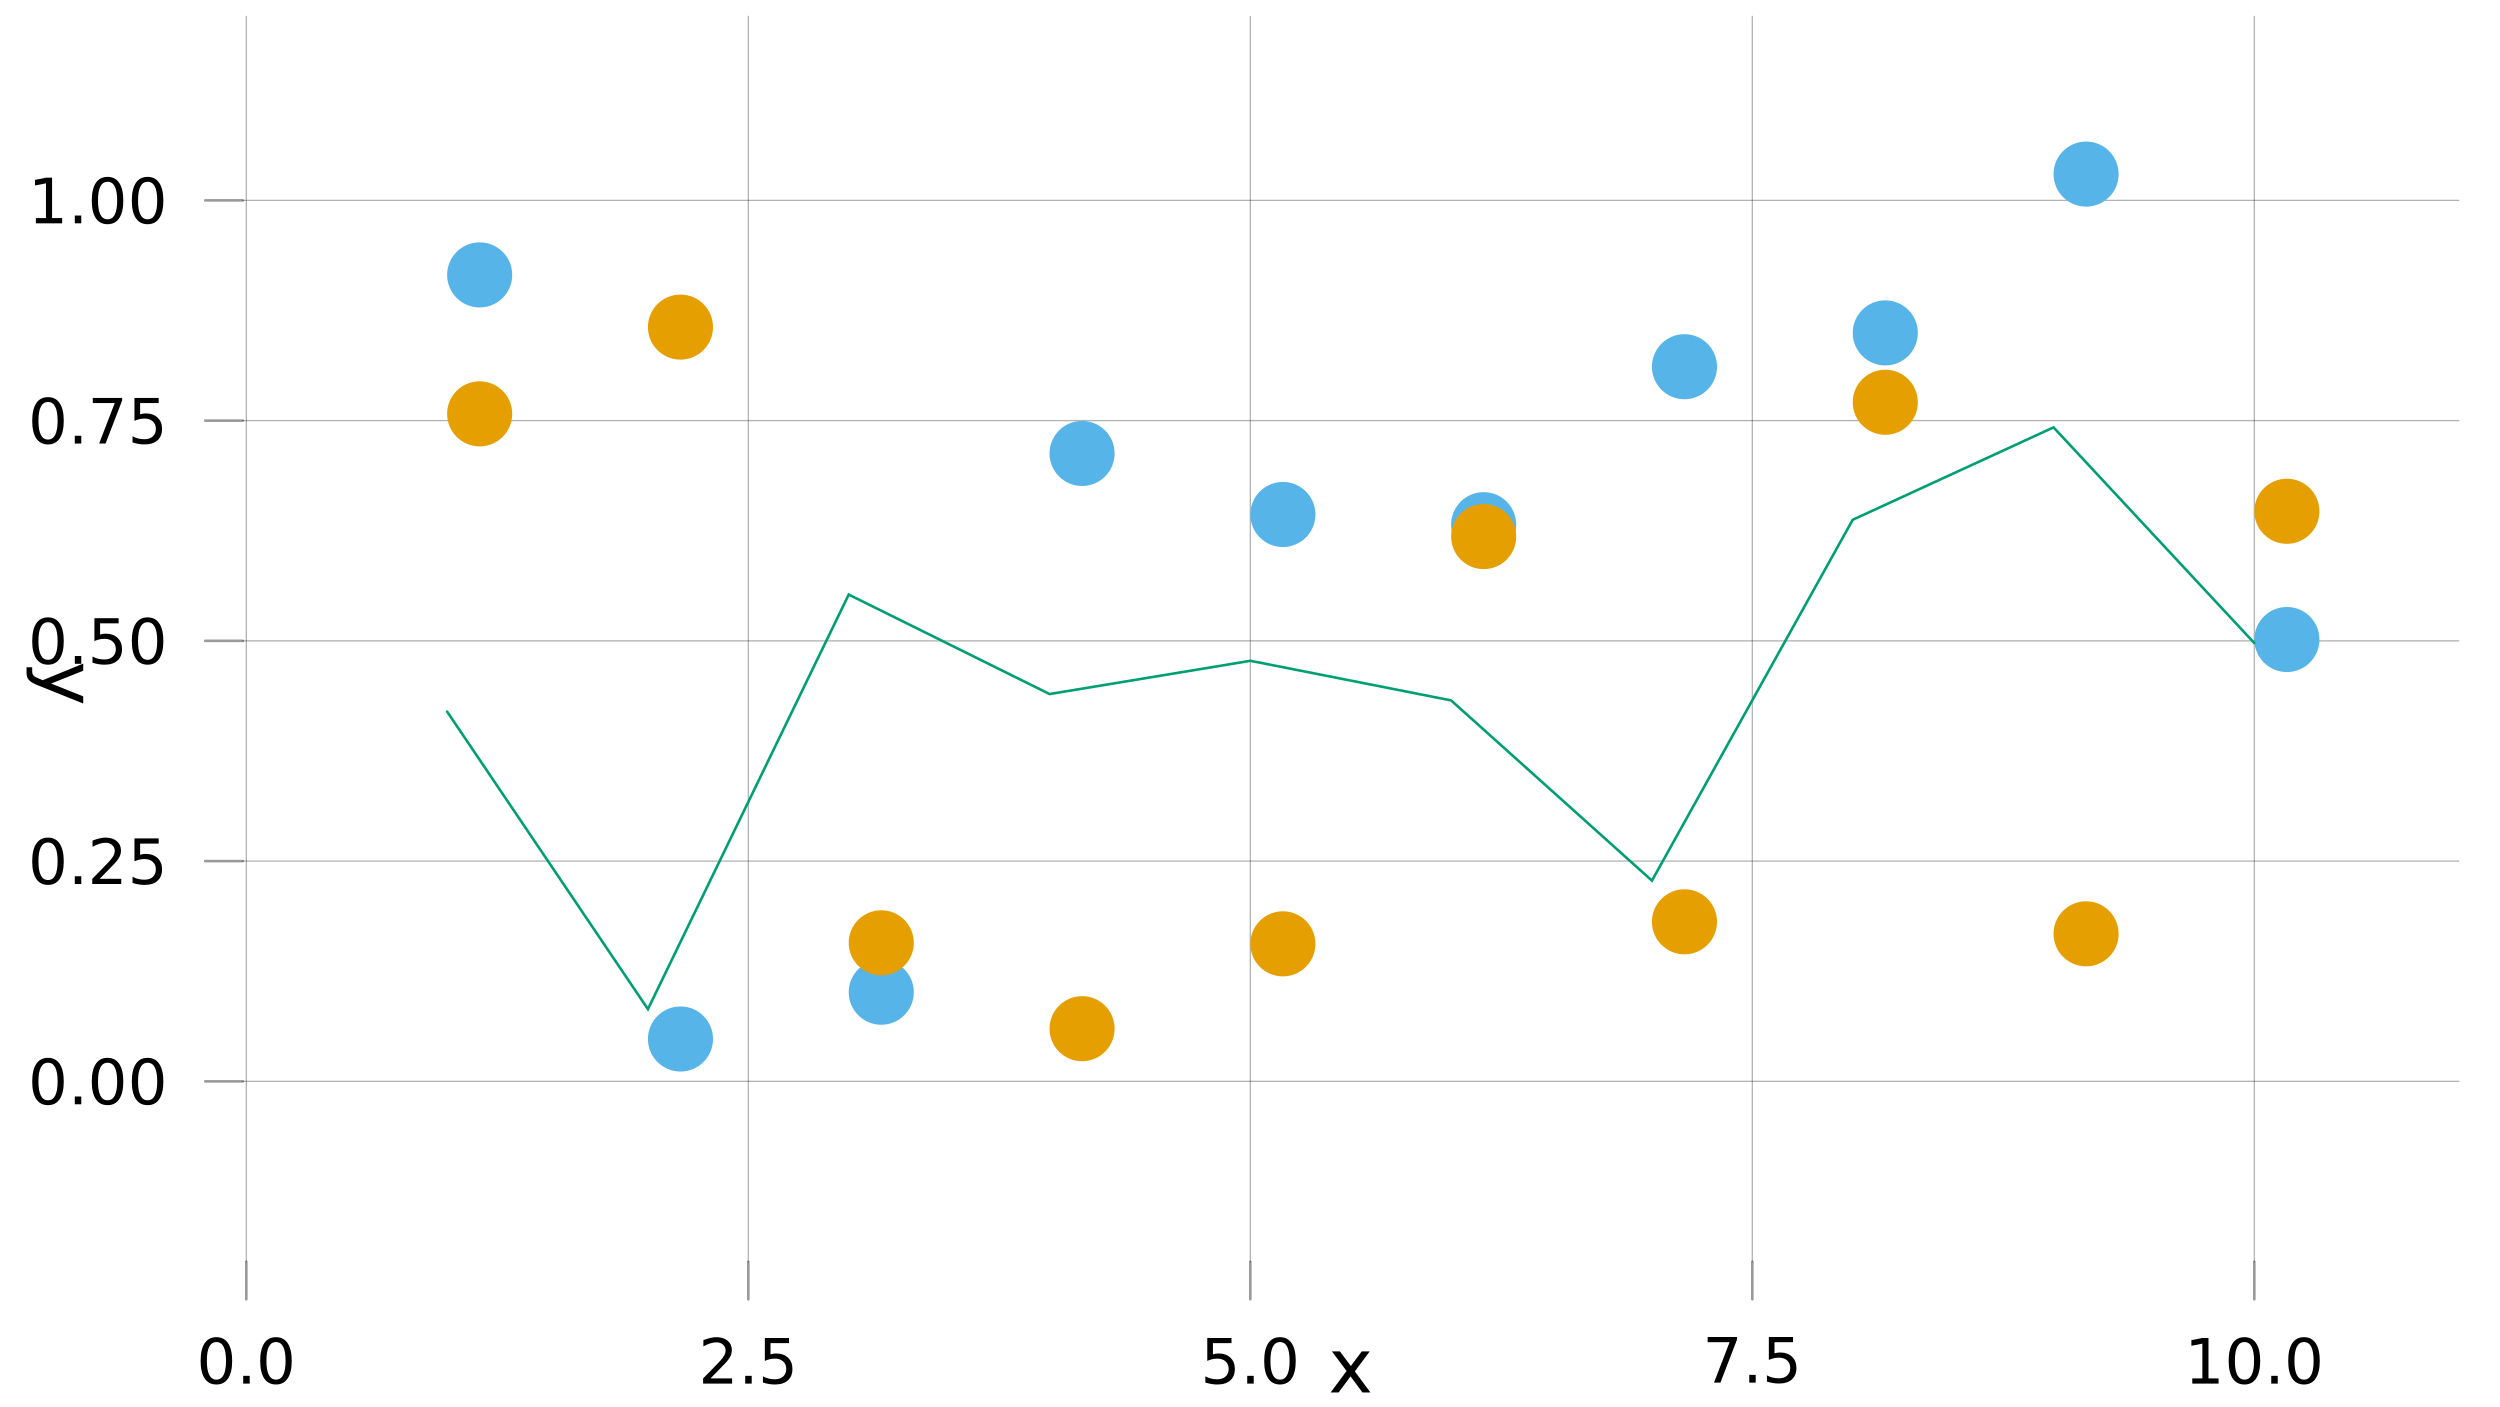
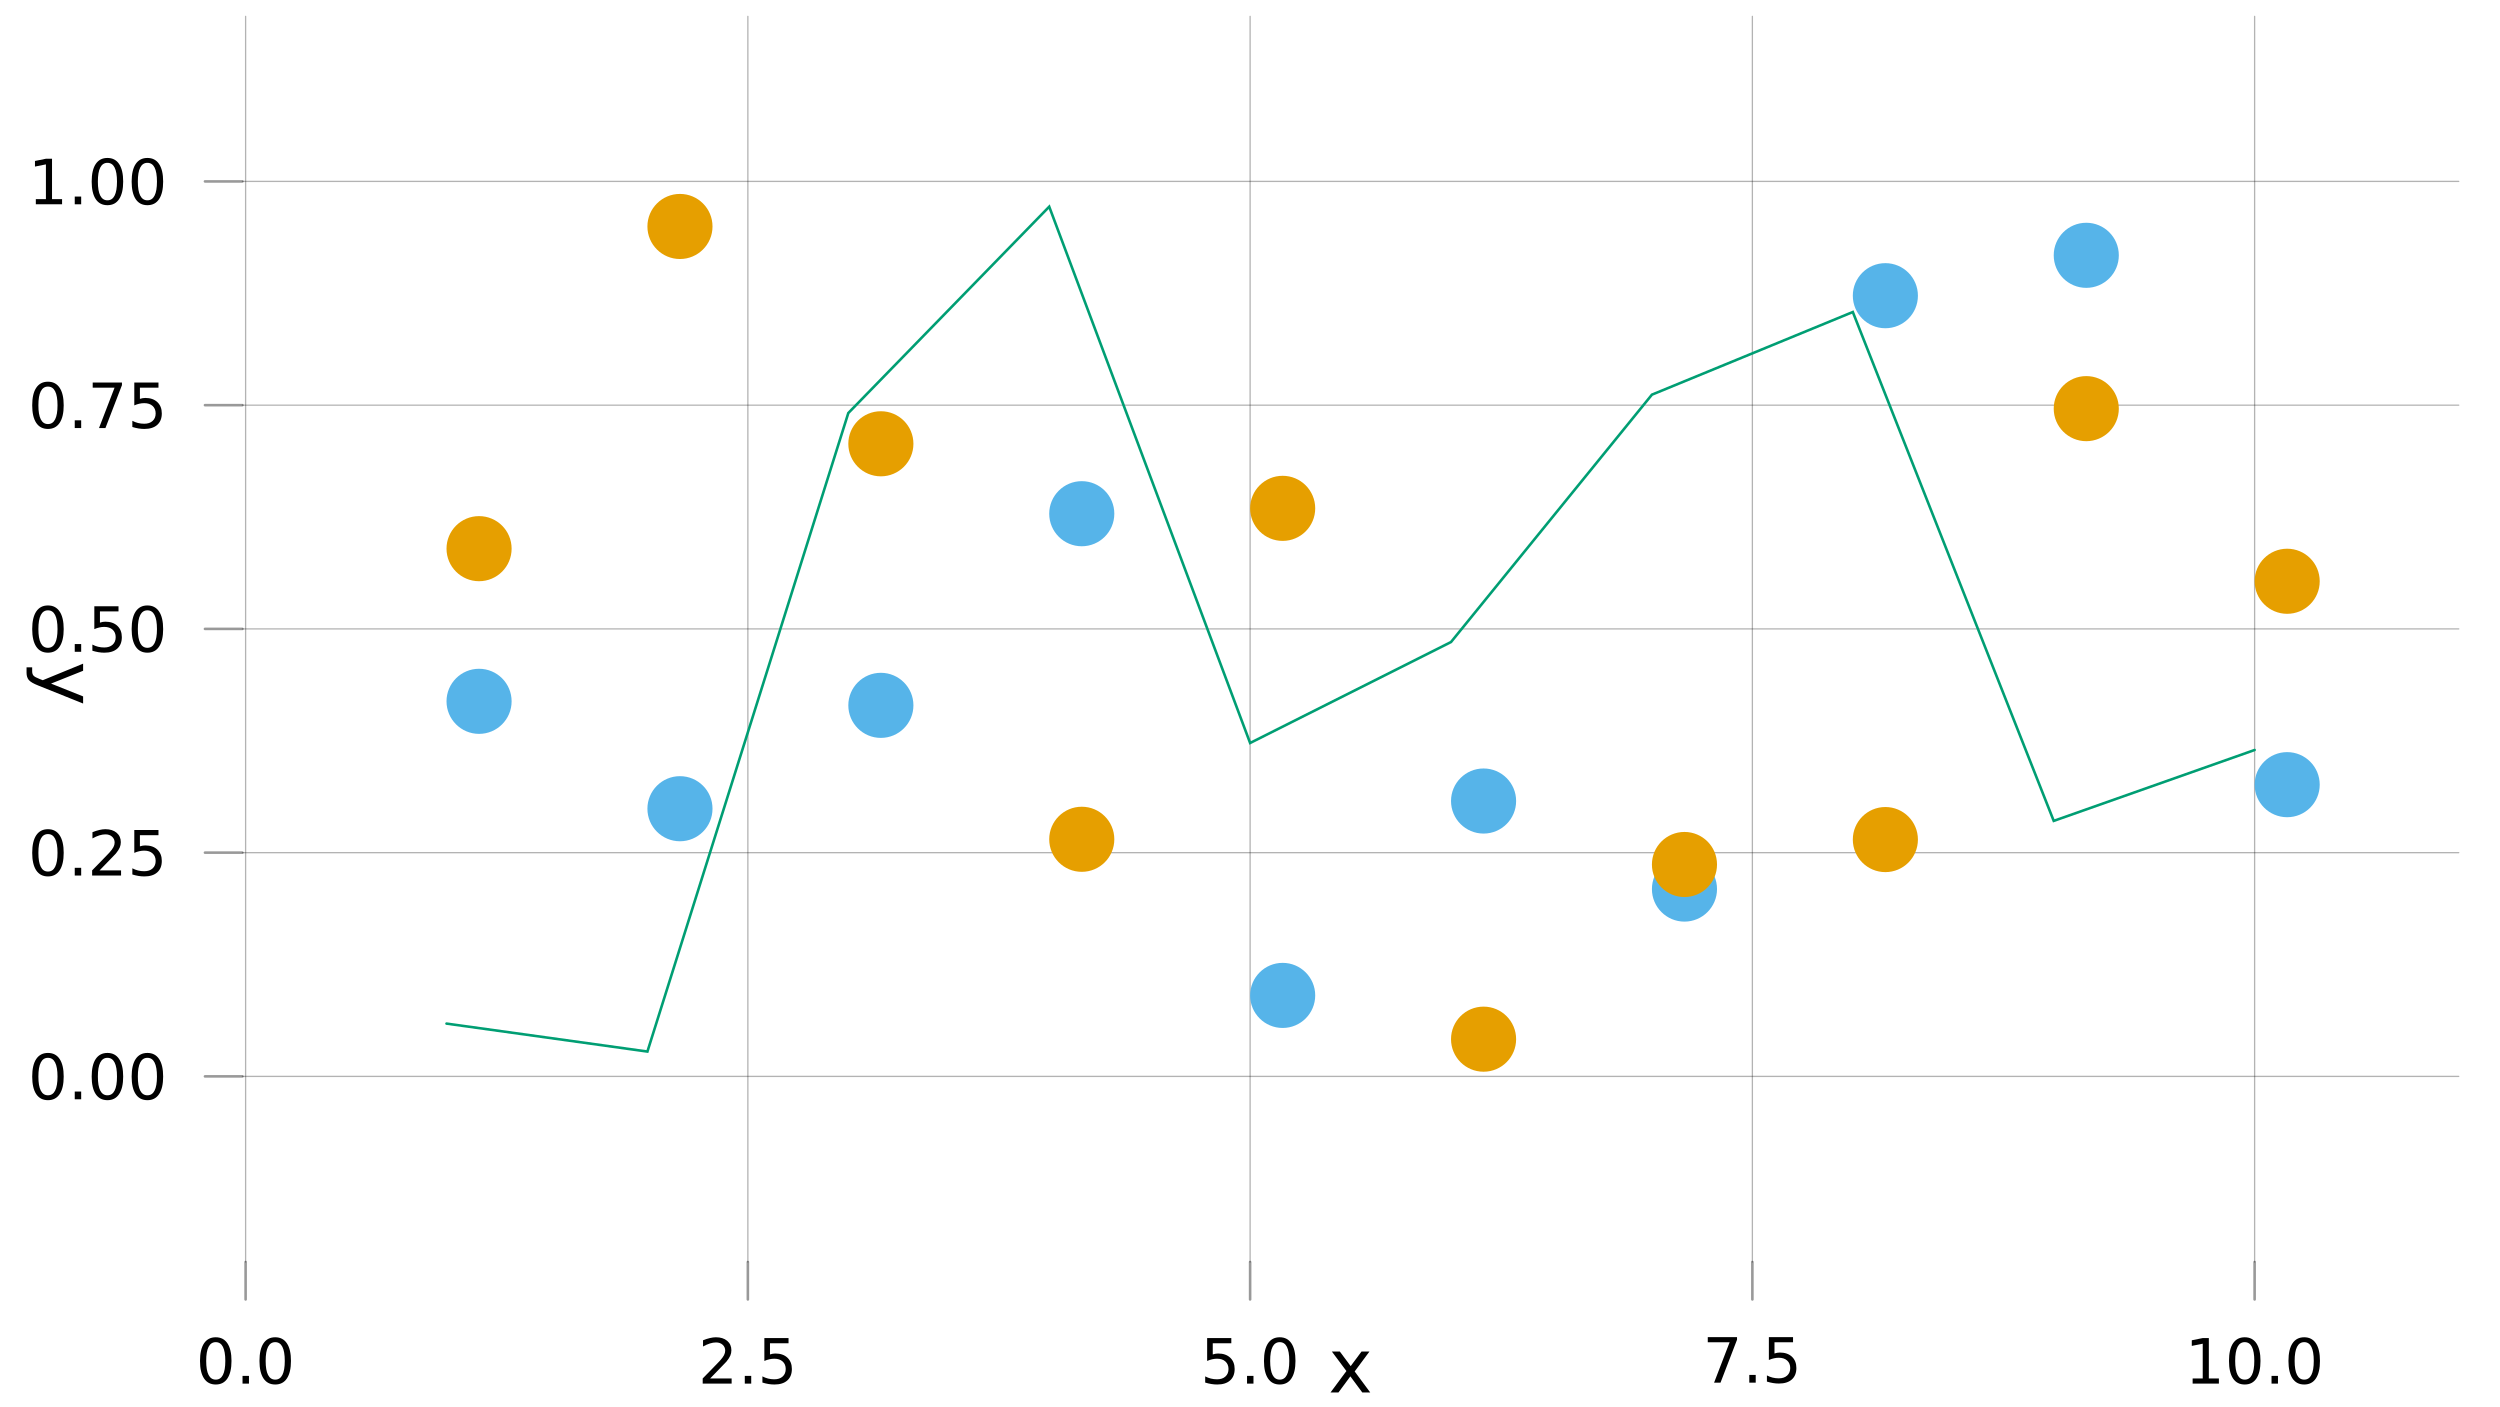
<svg xmlns="http://www.w3.org/2000/svg" xmlns:xlink="http://www.w3.org/1999/xlink" width="960pt" height="540pt" viewBox="0 0 960 540" version="1.1">
  <defs>
    <g>
      <symbol overflow="visible" id="glyph0-0">
-         <path style="stroke:none;" d="M 1.203 4.25 L 1.203 -16.938 L 13.219 -16.938 L 13.219 4.25 Z M 2.547 2.906 L 11.875 2.906 L 11.875 -15.594 L 2.547 -15.594 Z M 2.547 2.906 " />
+         <path style="stroke:none;" d="M 1.188 4.234 L 1.188 -16.906 L 13.188 -16.906 L 13.188 4.234 Z M 2.547 2.906 L 11.859 2.906 L 11.859 -15.562 L 2.547 -15.562 Z M 2.547 2.906 " />
      </symbol>
      <symbol overflow="visible" id="glyph0-1">
-         <path style="stroke:none;" d="M 7.641 -15.953 C 6.422 -15.953 5.504 -15.352 4.891 -14.156 C 4.273 -12.957 3.969 -11.148 3.969 -8.734 C 3.969 -6.336 4.273 -4.535 4.891 -3.328 C 5.504 -2.129 6.422 -1.531 7.641 -1.531 C 8.867 -1.531 9.789 -2.129 10.406 -3.328 C 11.02 -4.535 11.328 -6.336 11.328 -8.734 C 11.328 -11.148 11.02 -12.957 10.406 -14.156 C 9.789 -15.352 8.867 -15.953 7.641 -15.953 Z M 7.641 -17.828 C 9.598 -17.828 11.094 -17.051 12.125 -15.5 C 13.164 -13.945 13.688 -11.691 13.688 -8.734 C 13.688 -5.785 13.164 -3.535 12.125 -1.984 C 11.094 -0.43 9.598 0.344 7.641 0.344 C 5.672 0.344 4.164 -0.43 3.125 -1.984 C 2.094 -3.535 1.578 -5.785 1.578 -8.734 C 1.578 -11.691 2.094 -13.945 3.125 -15.5 C 4.164 -17.051 5.672 -17.828 7.641 -17.828 Z M 7.641 -17.828 " />
+         <path style="stroke:none;" d="M 7.625 -15.922 C 6.406 -15.922 5.488 -15.32 4.875 -14.125 C 4.258 -12.926 3.953 -11.125 3.953 -8.719 C 3.953 -6.32 4.258 -4.523 4.875 -3.328 C 5.488 -2.129 6.406 -1.531 7.625 -1.531 C 8.852 -1.531 9.77 -2.129 10.375 -3.328 C 10.988 -4.523 11.297 -6.32 11.297 -8.719 C 11.297 -11.125 10.988 -12.926 10.375 -14.125 C 9.77 -15.32 8.852 -15.922 7.625 -15.922 Z M 7.625 -17.797 C 9.582 -17.797 11.078 -17.02 12.109 -15.469 C 13.148 -13.926 13.672 -11.676 13.672 -8.719 C 13.672 -5.781 13.148 -3.535 12.109 -1.984 C 11.078 -0.43 9.582 0.344 7.625 0.344 C 5.664 0.344 4.164 -0.43 3.125 -1.984 C 2.094 -3.535 1.578 -5.781 1.578 -8.719 C 1.578 -11.676 2.094 -13.926 3.125 -15.469 C 4.164 -17.02 5.664 -17.797 7.625 -17.797 Z M 7.625 -17.797 " />
      </symbol>
      <symbol overflow="visible" id="glyph0-2">
-         <path style="stroke:none;" d="M 2.562 -2.984 L 5.047 -2.984 L 5.047 0 L 2.562 0 Z M 2.562 -2.984 " />
+         <path style="stroke:none;" d="M 2.562 -2.969 L 5.031 -2.969 L 5.031 0 L 2.562 0 Z M 2.562 -2.969 " />
      </symbol>
      <symbol overflow="visible" id="glyph0-3">
-         <path style="stroke:none;" d="M 4.609 -2 L 12.891 -2 L 12.891 0 L 1.766 0 L 1.766 -2 C 2.66 -2.926 3.883 -4.172 5.438 -5.734 C 6.988 -7.305 7.961 -8.32 8.359 -8.781 C 9.117 -9.633 9.648 -10.352 9.953 -10.938 C 10.254 -11.531 10.406 -12.113 10.406 -12.688 C 10.406 -13.613 10.078 -14.367 9.422 -14.953 C 8.773 -15.547 7.926 -15.844 6.875 -15.844 C 6.133 -15.844 5.348 -15.711 4.516 -15.453 C 3.691 -15.191 2.812 -14.801 1.875 -14.281 L 1.875 -16.672 C 2.832 -17.055 3.723 -17.344 4.547 -17.531 C 5.379 -17.727 6.141 -17.828 6.828 -17.828 C 8.641 -17.828 10.086 -17.375 11.172 -16.469 C 12.254 -15.562 12.797 -14.352 12.797 -12.844 C 12.797 -12.113 12.66 -11.426 12.391 -10.781 C 12.117 -10.145 11.625 -9.383 10.906 -8.5 C 10.719 -8.281 10.098 -7.629 9.047 -6.547 C 7.992 -5.461 6.516 -3.945 4.609 -2 Z M 4.609 -2 " />
+         <path style="stroke:none;" d="M 4.609 -1.984 L 12.859 -1.984 L 12.859 0 L 1.75 0 L 1.75 -1.984 C 2.656 -2.922 3.879 -4.172 5.422 -5.734 C 6.973 -7.297 7.945 -8.305 8.344 -8.766 C 9.102 -9.609 9.633 -10.328 9.938 -10.922 C 10.238 -11.516 10.391 -12.094 10.391 -12.656 C 10.391 -13.582 10.062 -14.336 9.406 -14.922 C 8.758 -15.516 7.91 -15.812 6.859 -15.812 C 6.117 -15.812 5.336 -15.68 4.516 -15.422 C 3.691 -15.16 2.812 -14.77 1.875 -14.25 L 1.875 -16.641 C 2.82 -17.023 3.707 -17.312 4.531 -17.5 C 5.363 -17.695 6.125 -17.797 6.812 -17.797 C 8.625 -17.797 10.066 -17.344 11.141 -16.438 C 12.223 -15.531 12.766 -14.32 12.766 -12.812 C 12.766 -12.094 12.629 -11.41 12.359 -10.766 C 12.086 -10.117 11.598 -9.359 10.891 -8.484 C 10.691 -8.266 10.066 -7.613 9.016 -6.531 C 7.973 -5.445 6.504 -3.93 4.609 -1.984 Z M 4.609 -1.984 " />
      </symbol>
      <symbol overflow="visible" id="glyph0-4">
-         <path style="stroke:none;" d="M 2.594 -17.516 L 11.891 -17.516 L 11.891 -15.531 L 4.766 -15.531 L 4.766 -11.234 C 5.109 -11.348 5.453 -11.43 5.797 -11.484 C 6.141 -11.547 6.484 -11.578 6.828 -11.578 C 8.785 -11.578 10.332 -11.039 11.469 -9.969 C 12.613 -8.895 13.188 -7.445 13.188 -5.625 C 13.188 -3.738 12.598 -2.27 11.422 -1.219 C 10.254 -0.176 8.602 0.344 6.469 0.344 C 5.727 0.344 4.977 0.281 4.219 0.156 C 3.457 0.031 2.672 -0.156 1.859 -0.406 L 1.859 -2.797 C 2.555 -2.41 3.281 -2.125 4.031 -1.938 C 4.781 -1.75 5.578 -1.656 6.422 -1.656 C 7.773 -1.656 8.844 -2.008 9.625 -2.719 C 10.414 -3.438 10.812 -4.406 10.812 -5.625 C 10.812 -6.844 10.414 -7.805 9.625 -8.516 C 8.844 -9.234 7.773 -9.594 6.422 -9.594 C 5.785 -9.594 5.148 -9.52 4.516 -9.375 C 3.891 -9.238 3.25 -9.02 2.594 -8.719 Z M 2.594 -17.516 " />
+         <path style="stroke:none;" d="M 2.594 -17.484 L 11.875 -17.484 L 11.875 -15.5 L 4.75 -15.5 L 4.75 -11.203 C 5.094 -11.328 5.438 -11.414 5.781 -11.469 C 6.125 -11.531 6.469 -11.562 6.812 -11.562 C 8.77 -11.562 10.316 -11.023 11.453 -9.953 C 12.586 -8.879 13.156 -7.43 13.156 -5.609 C 13.156 -3.723 12.57 -2.258 11.406 -1.219 C 10.238 -0.176 8.586 0.344 6.453 0.344 C 5.723 0.344 4.973 0.281 4.203 0.156 C 3.441 0.031 2.656 -0.156 1.844 -0.406 L 1.844 -2.781 C 2.551 -2.406 3.281 -2.125 4.031 -1.938 C 4.781 -1.75 5.57 -1.656 6.406 -1.656 C 7.758 -1.656 8.828 -2.008 9.609 -2.719 C 10.398 -3.426 10.797 -4.391 10.797 -5.609 C 10.797 -6.828 10.398 -7.789 9.609 -8.5 C 8.828 -9.207 7.758 -9.562 6.406 -9.562 C 5.77 -9.562 5.141 -9.488 4.516 -9.344 C 3.891 -9.207 3.25 -8.992 2.594 -8.703 Z M 2.594 -17.484 " />
      </symbol>
      <symbol overflow="visible" id="glyph0-5">
-         <path style="stroke:none;" d="M 1.969 -17.516 L 13.234 -17.516 L 13.234 -16.516 L 6.875 0 L 4.406 0 L 10.391 -15.531 L 1.969 -15.531 Z M 1.969 -17.516 " />
+         <path style="stroke:none;" d="M 1.969 -17.484 L 13.203 -17.484 L 13.203 -16.484 L 6.859 0 L 4.391 0 L 10.359 -15.5 L 1.969 -15.5 Z M 1.969 -17.484 " />
      </symbol>
      <symbol overflow="visible" id="glyph0-6">
-         <path style="stroke:none;" d="M 2.984 -2 L 6.859 -2 L 6.859 -15.359 L 2.641 -14.516 L 2.641 -16.672 L 6.828 -17.516 L 9.203 -17.516 L 9.203 -2 L 13.078 -2 L 13.078 0 L 2.984 0 Z M 2.984 -2 " />
+         <path style="stroke:none;" d="M 2.969 -1.984 L 6.844 -1.984 L 6.844 -15.328 L 2.641 -14.484 L 2.641 -16.641 L 6.812 -17.484 L 9.188 -17.484 L 9.188 -1.984 L 13.047 -1.984 L 13.047 0 L 2.969 0 Z M 2.969 -1.984 " />
      </symbol>
      <symbol overflow="visible" id="glyph1-0">
-         <path style="stroke:none;" d="M 1.438 5.094 L 1.438 -20.328 L 15.844 -20.328 L 15.844 5.094 Z M 3.047 3.484 L 14.25 3.484 L 14.25 -18.703 L 3.047 -18.703 Z M 3.047 3.484 " />
+         <path style="stroke:none;" d="M 1.438 5.094 L 1.438 -20.297 L 15.828 -20.297 L 15.828 5.094 Z M 3.047 3.484 L 14.219 3.484 L 14.219 -18.672 L 3.047 -18.672 Z M 3.047 3.484 " />
      </symbol>
      <symbol overflow="visible" id="glyph1-1">
-         <path style="stroke:none;" d="M 15.828 -15.766 L 10.125 -8.094 L 16.125 0 L 13.062 0 L 8.469 -6.188 L 3.891 0 L 0.828 0 L 6.953 -8.25 L 1.344 -15.766 L 4.406 -15.766 L 8.594 -10.156 L 12.766 -15.766 Z M 15.828 -15.766 " />
+         <path style="stroke:none;" d="M 15.797 -15.734 L 10.109 -8.078 L 16.094 0 L 13.047 0 L 8.453 -6.188 L 3.875 0 L 0.828 0 L 6.938 -8.234 L 1.344 -15.734 L 4.406 -15.734 L 8.578 -10.125 L 12.75 -15.734 Z M 15.797 -15.734 " />
      </symbol>
      <symbol overflow="visible" id="glyph2-0">
-         <path style="stroke:none;" d="M -5.094 1.438 L 20.328 1.438 L 20.328 15.844 L -5.094 15.844 Z M -3.484 3.047 L -3.484 14.25 L 18.703 14.25 L 18.703 3.047 Z M -3.484 3.047 " />
+         <path style="stroke:none;" d="M -5.094 1.438 L 20.297 1.438 L 20.297 15.828 L -5.094 15.828 Z M -3.484 3.047 L -3.484 14.219 L 18.672 14.219 L 18.672 3.047 Z M -3.484 3.047 " />
      </symbol>
      <symbol overflow="visible" id="glyph2-1">
-         <path style="stroke:none;" d="M -1.469 9.281 C -3.344 8.539 -4.566 7.82 -5.141 7.125 C -5.711 6.438 -6 5.508 -6 4.344 L -6 2.281 L -3.828 2.281 L -3.828 3.797 C -3.828 4.516 -3.656 5.066 -3.312 5.453 C -2.977 5.848 -2.18 6.285 -0.922 6.766 L 0.25 7.234 L 15.766 0.859 L 15.766 3.609 L 3.438 8.531 L 15.766 13.453 L 15.766 16.203 Z M -1.469 9.281 " />
+         <path style="stroke:none;" d="M -1.469 9.266 C -3.332 8.535 -4.551 7.82 -5.125 7.125 C -5.695 6.426 -5.984 5.5 -5.984 4.344 L -5.984 2.281 L -3.828 2.281 L -3.828 3.797 C -3.828 4.504 -3.656 5.055 -3.312 5.453 C -2.977 5.848 -2.18 6.285 -0.922 6.766 L 0.25 7.219 L 15.734 0.859 L 15.734 3.594 L 3.422 8.516 L 15.734 13.438 L 15.734 16.172 Z M -1.469 9.266 " />
      </symbol>
    </g>
  </defs>
  <g id="surface6">
    <rect x="0" y="0" width="960" height="540" style="fill:rgb(100%,100%,100%);fill-opacity:1;stroke:none;" />
    <g style="fill:rgb(0%,0%,0%);fill-opacity:1;">
-       <use xlink:href="#glyph0-1" x="75.461" y="531.305" />
+       <use xlink:href="#glyph0-1" x="75.223" y="531.309" />
    </g>
    <g style="fill:rgb(0%,0%,0%);fill-opacity:1;">
-       <use xlink:href="#glyph0-2" x="90.836" y="531.305" />
+       <use xlink:href="#glyph0-2" x="90.57" y="531.309" />
    </g>
    <g style="fill:rgb(0%,0%,0%);fill-opacity:1;">
-       <use xlink:href="#glyph0-1" x="98.336" y="531.305" />
+       <use xlink:href="#glyph0-1" x="98.059" y="531.309" />
    </g>
    <g style="fill:rgb(0%,0%,0%);fill-opacity:1;">
-       <use xlink:href="#glyph0-3" x="268.23" y="531.305" />
+       <use xlink:href="#glyph0-3" x="268.086" y="531.309" />
    </g>
    <g style="fill:rgb(0%,0%,0%);fill-opacity:1;">
-       <use xlink:href="#glyph0-2" x="283.605" y="531.305" />
+       <use xlink:href="#glyph0-2" x="283.438" y="531.309" />
    </g>
    <g style="fill:rgb(0%,0%,0%);fill-opacity:1;">
-       <use xlink:href="#glyph0-4" x="291.105" y="531.305" />
+       <use xlink:href="#glyph0-4" x="290.922" y="531.309" />
    </g>
    <g style="fill:rgb(0%,0%,0%);fill-opacity:1;">
-       <use xlink:href="#glyph0-4" x="461" y="531.305" />
+       <use xlink:href="#glyph0-4" x="460.949" y="531.309" />
    </g>
    <g style="fill:rgb(0%,0%,0%);fill-opacity:1;">
-       <use xlink:href="#glyph0-2" x="476.375" y="531.305" />
+       <use xlink:href="#glyph0-2" x="476.301" y="531.309" />
    </g>
    <g style="fill:rgb(0%,0%,0%);fill-opacity:1;">
-       <use xlink:href="#glyph0-1" x="483.875" y="531.305" />
+       <use xlink:href="#glyph0-1" x="483.789" y="531.309" />
    </g>
    <g style="fill:rgb(0%,0%,0%);fill-opacity:1;">
-       <use xlink:href="#glyph0-5" x="653.77" y="530.93" />
+       <use xlink:href="#glyph0-5" x="653.816" y="530.938" />
    </g>
    <g style="fill:rgb(0%,0%,0%);fill-opacity:1;">
-       <use xlink:href="#glyph0-2" x="669.145" y="530.93" />
+       <use xlink:href="#glyph0-2" x="669.164" y="530.938" />
    </g>
    <g style="fill:rgb(0%,0%,0%);fill-opacity:1;">
-       <use xlink:href="#glyph0-4" x="676.641" y="530.93" />
+       <use xlink:href="#glyph0-4" x="676.652" y="530.938" />
    </g>
    <g style="fill:rgb(0%,0%,0%);fill-opacity:1;">
-       <use xlink:href="#glyph0-6" x="838.852" y="531.305" />
+       <use xlink:href="#glyph0-6" x="839.004" y="531.309" />
    </g>
    <g style="fill:rgb(0%,0%,0%);fill-opacity:1;">
-       <use xlink:href="#glyph0-1" x="854.227" y="531.305" />
+       <use xlink:href="#glyph0-1" x="854.355" y="531.309" />
    </g>
    <g style="fill:rgb(0%,0%,0%);fill-opacity:1;">
-       <use xlink:href="#glyph0-2" x="869.598" y="531.305" />
+       <use xlink:href="#glyph0-2" x="869.707" y="531.309" />
    </g>
    <g style="fill:rgb(0%,0%,0%);fill-opacity:1;">
-       <use xlink:href="#glyph0-1" x="877.098" y="531.305" />
+       <use xlink:href="#glyph0-1" x="877.191" y="531.309" />
    </g>
    <g style="fill:rgb(0%,0%,0%);fill-opacity:1;">
-       <use xlink:href="#glyph0-1" x="10.793" y="424.039" />
+       <use xlink:href="#glyph0-1" x="10.789" y="422.125" />
    </g>
    <g style="fill:rgb(0%,0%,0%);fill-opacity:1;">
-       <use xlink:href="#glyph0-2" x="26.164" y="424.039" />
+       <use xlink:href="#glyph0-2" x="26.141" y="422.125" />
    </g>
    <g style="fill:rgb(0%,0%,0%);fill-opacity:1;">
-       <use xlink:href="#glyph0-1" x="33.664" y="424.039" />
+       <use xlink:href="#glyph0-1" x="33.629" y="422.125" />
    </g>
    <g style="fill:rgb(0%,0%,0%);fill-opacity:1;">
-       <use xlink:href="#glyph0-1" x="49.039" y="424.039" />
+       <use xlink:href="#glyph0-1" x="48.977" y="422.125" />
    </g>
    <g style="fill:rgb(0%,0%,0%);fill-opacity:1;">
-       <use xlink:href="#glyph0-1" x="10.793" y="339.465" />
+       <use xlink:href="#glyph0-1" x="10.789" y="336.207" />
    </g>
    <g style="fill:rgb(0%,0%,0%);fill-opacity:1;">
-       <use xlink:href="#glyph0-2" x="26.164" y="339.465" />
+       <use xlink:href="#glyph0-2" x="26.141" y="336.207" />
    </g>
    <g style="fill:rgb(0%,0%,0%);fill-opacity:1;">
-       <use xlink:href="#glyph0-3" x="33.664" y="339.465" />
+       <use xlink:href="#glyph0-3" x="33.629" y="336.207" />
    </g>
    <g style="fill:rgb(0%,0%,0%);fill-opacity:1;">
-       <use xlink:href="#glyph0-4" x="49.039" y="339.465" />
+       <use xlink:href="#glyph0-4" x="48.977" y="336.207" />
    </g>
    <g style="fill:rgb(0%,0%,0%);fill-opacity:1;">
-       <use xlink:href="#glyph0-1" x="10.793" y="254.895" />
+       <use xlink:href="#glyph0-1" x="10.789" y="250.289" />
    </g>
    <g style="fill:rgb(0%,0%,0%);fill-opacity:1;">
-       <use xlink:href="#glyph0-2" x="26.164" y="254.895" />
+       <use xlink:href="#glyph0-2" x="26.141" y="250.289" />
    </g>
    <g style="fill:rgb(0%,0%,0%);fill-opacity:1;">
-       <use xlink:href="#glyph0-4" x="33.664" y="254.895" />
+       <use xlink:href="#glyph0-4" x="33.629" y="250.289" />
    </g>
    <g style="fill:rgb(0%,0%,0%);fill-opacity:1;">
-       <use xlink:href="#glyph0-1" x="49.039" y="254.895" />
+       <use xlink:href="#glyph0-1" x="48.977" y="250.289" />
    </g>
    <g style="fill:rgb(0%,0%,0%);fill-opacity:1;">
-       <use xlink:href="#glyph0-1" x="10.793" y="170.32" />
+       <use xlink:href="#glyph0-1" x="10.789" y="164.371" />
    </g>
    <g style="fill:rgb(0%,0%,0%);fill-opacity:1;">
-       <use xlink:href="#glyph0-2" x="26.164" y="170.32" />
+       <use xlink:href="#glyph0-2" x="26.141" y="164.371" />
    </g>
    <g style="fill:rgb(0%,0%,0%);fill-opacity:1;">
-       <use xlink:href="#glyph0-5" x="33.664" y="170.32" />
+       <use xlink:href="#glyph0-5" x="33.629" y="164.371" />
    </g>
    <g style="fill:rgb(0%,0%,0%);fill-opacity:1;">
-       <use xlink:href="#glyph0-4" x="49.039" y="170.32" />
+       <use xlink:href="#glyph0-4" x="48.977" y="164.371" />
    </g>
    <g style="fill:rgb(0%,0%,0%);fill-opacity:1;">
-       <use xlink:href="#glyph0-6" x="10.793" y="85.75" />
+       <use xlink:href="#glyph0-6" x="10.789" y="78.449" />
    </g>
    <g style="fill:rgb(0%,0%,0%);fill-opacity:1;">
-       <use xlink:href="#glyph0-2" x="26.164" y="85.75" />
+       <use xlink:href="#glyph0-2" x="26.141" y="78.449" />
    </g>
    <g style="fill:rgb(0%,0%,0%);fill-opacity:1;">
-       <use xlink:href="#glyph0-1" x="33.664" y="85.75" />
+       <use xlink:href="#glyph0-1" x="33.629" y="78.449" />
    </g>
    <g style="fill:rgb(0%,0%,0%);fill-opacity:1;">
-       <use xlink:href="#glyph0-1" x="49.039" y="85.75" />
+       <use xlink:href="#glyph0-1" x="48.977" y="78.449" />
    </g>
    <g style="fill:rgb(0%,0%,0%);fill-opacity:1;">
-       <use xlink:href="#glyph1-1" x="510.129" y="534.715" />
+       <use xlink:href="#glyph1-1" x="510.082" y="534.715" />
    </g>
    <g style="fill:rgb(0%,0%,0%);fill-opacity:1;">
-       <use xlink:href="#glyph2-1" x="16.188" y="253.957" />
+       <use xlink:href="#glyph2-1" x="16.18" y="253.984" />
    </g>
-     <path style="fill:none;stroke-width:0.5;stroke-linecap:round;stroke-linejoin:miter;stroke:rgb(0%,0%,0%);stroke-opacity:0.3;stroke-miterlimit:10;" d="M 94.586 484.547 L 94.586 6.285 " />
-     <path style="fill:none;stroke-width:0.5;stroke-linecap:round;stroke-linejoin:miter;stroke:rgb(0%,0%,0%);stroke-opacity:0.3;stroke-miterlimit:10;" d="M 287.355 484.547 L 287.355 6.285 " />
-     <path style="fill:none;stroke-width:0.5;stroke-linecap:round;stroke-linejoin:miter;stroke:rgb(0%,0%,0%);stroke-opacity:0.3;stroke-miterlimit:10;" d="M 480.125 484.547 L 480.125 6.285 " />
-     <path style="fill:none;stroke-width:0.5;stroke-linecap:round;stroke-linejoin:miter;stroke:rgb(0%,0%,0%);stroke-opacity:0.3;stroke-miterlimit:10;" d="M 672.891 484.547 L 672.891 6.285 " />
-     <path style="fill:none;stroke-width:0.5;stroke-linecap:round;stroke-linejoin:miter;stroke:rgb(0%,0%,0%);stroke-opacity:0.3;stroke-miterlimit:10;" d="M 865.66 484.547 L 865.66 6.285 " />
-     <path style="fill:none;stroke-width:0.5;stroke-linecap:round;stroke-linejoin:miter;stroke:rgb(0%,0%,0%);stroke-opacity:0.3;stroke-miterlimit:10;" d="M 93.211 415.234 L 944.145 415.234 " />
-     <path style="fill:none;stroke-width:0.5;stroke-linecap:round;stroke-linejoin:miter;stroke:rgb(0%,0%,0%);stroke-opacity:0.3;stroke-miterlimit:10;" d="M 93.211 330.66 L 944.145 330.66 " />
-     <path style="fill:none;stroke-width:0.5;stroke-linecap:round;stroke-linejoin:miter;stroke:rgb(0%,0%,0%);stroke-opacity:0.3;stroke-miterlimit:10;" d="M 93.211 246.09 L 944.145 246.09 " />
-     <path style="fill:none;stroke-width:0.5;stroke-linecap:round;stroke-linejoin:miter;stroke:rgb(0%,0%,0%);stroke-opacity:0.3;stroke-miterlimit:10;" d="M 93.211 161.516 L 944.145 161.516 " />
-     <path style="fill:none;stroke-width:0.5;stroke-linecap:round;stroke-linejoin:miter;stroke:rgb(0%,0%,0%);stroke-opacity:0.3;stroke-miterlimit:10;" d="M 93.211 76.945 L 944.145 76.945 " />
-     <path style="fill:none;stroke-width:1;stroke-linecap:round;stroke-linejoin:miter;stroke:rgb(0%,0%,0%);stroke-opacity:0.4;stroke-miterlimit:10;" d="M 94.586 498.934 L 94.586 484.547 " />
-     <path style="fill:none;stroke-width:1;stroke-linecap:round;stroke-linejoin:miter;stroke:rgb(0%,0%,0%);stroke-opacity:0.4;stroke-miterlimit:10;" d="M 287.355 498.934 L 287.355 484.547 " />
-     <path style="fill:none;stroke-width:1;stroke-linecap:round;stroke-linejoin:miter;stroke:rgb(0%,0%,0%);stroke-opacity:0.4;stroke-miterlimit:10;" d="M 480.125 498.934 L 480.125 484.547 " />
-     <path style="fill:none;stroke-width:1;stroke-linecap:round;stroke-linejoin:miter;stroke:rgb(0%,0%,0%);stroke-opacity:0.4;stroke-miterlimit:10;" d="M 672.891 498.934 L 672.891 484.547 " />
-     <path style="fill:none;stroke-width:1;stroke-linecap:round;stroke-linejoin:miter;stroke:rgb(0%,0%,0%);stroke-opacity:0.4;stroke-miterlimit:10;" d="M 865.66 498.934 L 865.66 484.547 " />
-     <path style="fill:none;stroke-width:1;stroke-linecap:round;stroke-linejoin:miter;stroke:rgb(0%,0%,0%);stroke-opacity:0.4;stroke-miterlimit:10;" d="M 78.812 415.234 L 93.211 415.234 " />
-     <path style="fill:none;stroke-width:1;stroke-linecap:round;stroke-linejoin:miter;stroke:rgb(0%,0%,0%);stroke-opacity:0.4;stroke-miterlimit:10;" d="M 78.812 330.66 L 93.211 330.66 " />
-     <path style="fill:none;stroke-width:1;stroke-linecap:round;stroke-linejoin:miter;stroke:rgb(0%,0%,0%);stroke-opacity:0.4;stroke-miterlimit:10;" d="M 78.812 246.09 L 93.211 246.09 " />
-     <path style="fill:none;stroke-width:1;stroke-linecap:round;stroke-linejoin:miter;stroke:rgb(0%,0%,0%);stroke-opacity:0.4;stroke-miterlimit:10;" d="M 78.812 161.516 L 93.211 161.516 " />
-     <path style="fill:none;stroke-width:1;stroke-linecap:round;stroke-linejoin:miter;stroke:rgb(0%,0%,0%);stroke-opacity:0.4;stroke-miterlimit:10;" d="M 78.812 76.945 L 93.211 76.945 " />
-     <path style=" stroke:none;fill-rule:nonzero;fill:rgb(33.725%,70.588%,91.373%);fill-opacity:1;" d="M 196.691 105.562 C 196.691 112.465 191.098 118.062 184.191 118.062 C 177.289 118.062 171.691 112.465 171.691 105.562 C 171.691 98.656 177.289 93.062 184.191 93.062 C 191.098 93.062 196.691 98.656 196.691 105.562 " />
-     <path style=" stroke:none;fill-rule:nonzero;fill:rgb(33.725%,70.588%,91.373%);fill-opacity:1;" d="M 273.801 398.977 C 273.801 405.883 268.203 411.477 261.301 411.477 C 254.398 411.477 248.801 405.883 248.801 398.977 C 248.801 392.074 254.398 386.477 261.301 386.477 C 268.203 386.477 273.801 392.074 273.801 398.977 " />
-     <path style=" stroke:none;fill-rule:nonzero;fill:rgb(33.725%,70.588%,91.373%);fill-opacity:1;" d="M 350.906 381.012 C 350.906 387.918 345.312 393.512 338.406 393.512 C 331.504 393.512 325.906 387.918 325.906 381.012 C 325.906 374.109 331.504 368.512 338.406 368.512 C 345.312 368.512 350.906 374.109 350.906 381.012 " />
-     <path style=" stroke:none;fill-rule:nonzero;fill:rgb(33.725%,70.588%,91.373%);fill-opacity:1;" d="M 428.016 174.129 C 428.016 181.035 422.418 186.629 415.516 186.629 C 408.613 186.629 403.016 181.035 403.016 174.129 C 403.016 167.227 408.613 161.629 415.516 161.629 C 422.418 161.629 428.016 167.227 428.016 174.129 " />
-     <path style=" stroke:none;fill-rule:nonzero;fill:rgb(33.725%,70.588%,91.373%);fill-opacity:1;" d="M 505.125 197.566 C 505.125 204.469 499.527 210.066 492.625 210.066 C 485.719 210.066 480.125 204.469 480.125 197.566 C 480.125 190.664 485.719 185.066 492.625 185.066 C 499.527 185.066 505.125 190.664 505.125 197.566 " />
-     <path style=" stroke:none;fill-rule:nonzero;fill:rgb(33.725%,70.588%,91.373%);fill-opacity:1;" d="M 582.23 201.48 C 582.23 208.383 576.633 213.98 569.73 213.98 C 562.828 213.98 557.23 208.383 557.23 201.48 C 557.23 194.574 562.828 188.98 569.73 188.98 C 576.633 188.98 582.23 194.574 582.23 201.48 " />
-     <path style=" stroke:none;fill-rule:nonzero;fill:rgb(33.725%,70.588%,91.373%);fill-opacity:1;" d="M 659.34 140.82 C 659.34 147.723 653.742 153.32 646.84 153.32 C 639.934 153.32 634.34 147.723 634.34 140.82 C 634.34 133.918 639.934 128.32 646.84 128.32 C 653.742 128.32 659.34 133.918 659.34 140.82 " />
-     <path style=" stroke:none;fill-rule:nonzero;fill:rgb(33.725%,70.588%,91.373%);fill-opacity:1;" d="M 736.445 127.832 C 736.445 134.734 730.852 140.332 723.945 140.332 C 717.043 140.332 711.445 134.734 711.445 127.832 C 711.445 120.926 717.043 115.332 723.945 115.332 C 730.852 115.332 736.445 120.926 736.445 127.832 " />
-     <path style=" stroke:none;fill-rule:nonzero;fill:rgb(33.725%,70.588%,91.373%);fill-opacity:1;" d="M 813.555 66.852 C 813.555 73.754 807.957 79.352 801.055 79.352 C 794.152 79.352 788.555 73.754 788.555 66.852 C 788.555 59.949 794.152 54.352 801.055 54.352 C 807.957 54.352 813.555 59.949 813.555 66.852 " />
-     <path style=" stroke:none;fill-rule:nonzero;fill:rgb(33.725%,70.588%,91.373%);fill-opacity:1;" d="M 890.66 245.578 C 890.66 252.48 885.066 258.078 878.16 258.078 C 871.258 258.078 865.66 252.48 865.66 245.578 C 865.66 238.676 871.258 233.078 878.16 233.078 C 885.066 233.078 890.66 238.676 890.66 245.578 " />
-     <path style=" stroke:none;fill-rule:nonzero;fill:rgb(90.196%,62.353%,0%);fill-opacity:1;" d="M 196.691 158.918 C 196.691 165.82 191.098 171.418 184.191 171.418 C 177.289 171.418 171.691 165.82 171.691 158.918 C 171.691 152.012 177.289 146.418 184.191 146.418 C 191.098 146.418 196.691 152.012 196.691 158.918 " />
-     <path style=" stroke:none;fill-rule:nonzero;fill:rgb(90.196%,62.353%,0%);fill-opacity:1;" d="M 273.801 125.609 C 273.801 132.516 268.203 138.109 261.301 138.109 C 254.398 138.109 248.801 132.516 248.801 125.609 C 248.801 118.707 254.398 113.109 261.301 113.109 C 268.203 113.109 273.801 118.707 273.801 125.609 " />
-     <path style=" stroke:none;fill-rule:nonzero;fill:rgb(90.196%,62.353%,0%);fill-opacity:1;" d="M 350.906 362.039 C 350.906 368.945 345.312 374.539 338.406 374.539 C 331.504 374.539 325.906 368.945 325.906 362.039 C 325.906 355.137 331.504 349.539 338.406 349.539 C 345.312 349.539 350.906 355.137 350.906 362.039 " />
-     <path style=" stroke:none;fill-rule:nonzero;fill:rgb(90.196%,62.353%,0%);fill-opacity:1;" d="M 428.016 395.016 C 428.016 401.922 422.418 407.516 415.516 407.516 C 408.613 407.516 403.016 401.922 403.016 395.016 C 403.016 388.113 408.613 382.516 415.516 382.516 C 422.418 382.516 428.016 388.113 428.016 395.016 " />
-     <path style=" stroke:none;fill-rule:nonzero;fill:rgb(90.196%,62.353%,0%);fill-opacity:1;" d="M 505.125 362.434 C 505.125 369.336 499.527 374.934 492.625 374.934 C 485.719 374.934 480.125 369.336 480.125 362.434 C 480.125 355.527 485.719 349.934 492.625 349.934 C 499.527 349.934 505.125 355.527 505.125 362.434 " />
-     <path style=" stroke:none;fill-rule:nonzero;fill:rgb(90.196%,62.353%,0%);fill-opacity:1;" d="M 582.23 206.043 C 582.23 212.945 576.633 218.543 569.73 218.543 C 562.828 218.543 557.23 212.945 557.23 206.043 C 557.23 199.141 562.828 193.543 569.73 193.543 C 576.633 193.543 582.23 199.141 582.23 206.043 " />
-     <path style=" stroke:none;fill-rule:nonzero;fill:rgb(90.196%,62.353%,0%);fill-opacity:1;" d="M 659.34 353.977 C 659.34 360.883 653.742 366.477 646.84 366.477 C 639.934 366.477 634.34 360.883 634.34 353.977 C 634.34 347.074 639.934 341.477 646.84 341.477 C 653.742 341.477 659.34 347.074 659.34 353.977 " />
-     <path style=" stroke:none;fill-rule:nonzero;fill:rgb(90.196%,62.353%,0%);fill-opacity:1;" d="M 736.445 154.469 C 736.445 161.371 730.852 166.969 723.945 166.969 C 717.043 166.969 711.445 161.371 711.445 154.469 C 711.445 147.562 717.043 141.969 723.945 141.969 C 730.852 141.969 736.445 147.562 736.445 154.469 " />
-     <path style=" stroke:none;fill-rule:nonzero;fill:rgb(90.196%,62.353%,0%);fill-opacity:1;" d="M 813.555 358.582 C 813.555 365.488 807.957 371.082 801.055 371.082 C 794.152 371.082 788.555 365.488 788.555 358.582 C 788.555 351.68 794.152 346.082 801.055 346.082 C 807.957 346.082 813.555 351.68 813.555 358.582 " />
-     <path style=" stroke:none;fill-rule:nonzero;fill:rgb(90.196%,62.353%,0%);fill-opacity:1;" d="M 890.66 196.336 C 890.66 203.238 885.066 208.836 878.16 208.836 C 871.258 208.836 865.66 203.238 865.66 196.336 C 865.66 189.434 871.258 183.836 878.16 183.836 C 885.066 183.836 890.66 189.434 890.66 196.336 " />
-     <path style="fill:none;stroke-width:1;stroke-linecap:round;stroke-linejoin:miter;stroke:rgb(0%,61.961%,45.098%);stroke-opacity:1;stroke-miterlimit:10;" d="M 171.691 273.262 L 248.801 387.516 L 325.906 228.32 L 403.016 266.508 L 480.125 253.75 L 557.23 268.957 L 634.34 338.164 L 711.445 199.59 L 788.555 164.109 L 865.66 246.949 " />
+     <path style="fill:none;stroke-width:0.5;stroke-linecap:round;stroke-linejoin:miter;stroke:rgb(0%,0%,0%);stroke-opacity:0.3;stroke-miterlimit:10;" d="M 94.316 484.625 L 94.316 6.285 " />
+     <path style="fill:none;stroke-width:0.5;stroke-linecap:round;stroke-linejoin:miter;stroke:rgb(0%,0%,0%);stroke-opacity:0.3;stroke-miterlimit:10;" d="M 287.18 484.625 L 287.18 6.285 " />
+     <path style="fill:none;stroke-width:0.5;stroke-linecap:round;stroke-linejoin:miter;stroke:rgb(0%,0%,0%);stroke-opacity:0.3;stroke-miterlimit:10;" d="M 480.043 484.625 L 480.043 6.285 " />
+     <path style="fill:none;stroke-width:0.5;stroke-linecap:round;stroke-linejoin:miter;stroke:rgb(0%,0%,0%);stroke-opacity:0.3;stroke-miterlimit:10;" d="M 672.91 484.625 L 672.91 6.285 " />
+     <path style="fill:none;stroke-width:0.5;stroke-linecap:round;stroke-linejoin:miter;stroke:rgb(0%,0%,0%);stroke-opacity:0.3;stroke-miterlimit:10;" d="M 865.773 484.625 L 865.773 6.285 " />
+     <path style="fill:none;stroke-width:0.5;stroke-linecap:round;stroke-linejoin:miter;stroke:rgb(0%,0%,0%);stroke-opacity:0.3;stroke-miterlimit:10;" d="M 93.082 413.336 L 944.152 413.336 " />
+     <path style="fill:none;stroke-width:0.5;stroke-linecap:round;stroke-linejoin:miter;stroke:rgb(0%,0%,0%);stroke-opacity:0.3;stroke-miterlimit:10;" d="M 93.082 327.418 L 944.152 327.418 " />
+     <path style="fill:none;stroke-width:0.5;stroke-linecap:round;stroke-linejoin:miter;stroke:rgb(0%,0%,0%);stroke-opacity:0.3;stroke-miterlimit:10;" d="M 93.082 241.496 L 944.152 241.496 " />
+     <path style="fill:none;stroke-width:0.5;stroke-linecap:round;stroke-linejoin:miter;stroke:rgb(0%,0%,0%);stroke-opacity:0.3;stroke-miterlimit:10;" d="M 93.082 155.578 L 944.152 155.578 " />
+     <path style="fill:none;stroke-width:0.5;stroke-linecap:round;stroke-linejoin:miter;stroke:rgb(0%,0%,0%);stroke-opacity:0.3;stroke-miterlimit:10;" d="M 93.082 69.66 L 944.152 69.66 " />
+     <path style="fill:none;stroke-width:1;stroke-linecap:round;stroke-linejoin:miter;stroke:rgb(0%,0%,0%);stroke-opacity:0.4;stroke-miterlimit:10;" d="M 94.316 498.988 L 94.316 484.625 " />
+     <path style="fill:none;stroke-width:1;stroke-linecap:round;stroke-linejoin:miter;stroke:rgb(0%,0%,0%);stroke-opacity:0.4;stroke-miterlimit:10;" d="M 287.18 498.988 L 287.18 484.625 " />
+     <path style="fill:none;stroke-width:1;stroke-linecap:round;stroke-linejoin:miter;stroke:rgb(0%,0%,0%);stroke-opacity:0.4;stroke-miterlimit:10;" d="M 480.043 498.988 L 480.043 484.625 " />
+     <path style="fill:none;stroke-width:1;stroke-linecap:round;stroke-linejoin:miter;stroke:rgb(0%,0%,0%);stroke-opacity:0.4;stroke-miterlimit:10;" d="M 672.91 498.988 L 672.91 484.625 " />
+     <path style="fill:none;stroke-width:1;stroke-linecap:round;stroke-linejoin:miter;stroke:rgb(0%,0%,0%);stroke-opacity:0.4;stroke-miterlimit:10;" d="M 865.773 498.988 L 865.773 484.625 " />
+     <path style="fill:none;stroke-width:1;stroke-linecap:round;stroke-linejoin:miter;stroke:rgb(0%,0%,0%);stroke-opacity:0.4;stroke-miterlimit:10;" d="M 78.707 413.336 L 93.082 413.336 " />
+     <path style="fill:none;stroke-width:1;stroke-linecap:round;stroke-linejoin:miter;stroke:rgb(0%,0%,0%);stroke-opacity:0.4;stroke-miterlimit:10;" d="M 78.707 327.418 L 93.082 327.418 " />
+     <path style="fill:none;stroke-width:1;stroke-linecap:round;stroke-linejoin:miter;stroke:rgb(0%,0%,0%);stroke-opacity:0.4;stroke-miterlimit:10;" d="M 78.707 241.496 L 93.082 241.496 " />
+     <path style="fill:none;stroke-width:1;stroke-linecap:round;stroke-linejoin:miter;stroke:rgb(0%,0%,0%);stroke-opacity:0.4;stroke-miterlimit:10;" d="M 78.707 155.578 L 93.082 155.578 " />
+     <path style="fill:none;stroke-width:1;stroke-linecap:round;stroke-linejoin:miter;stroke:rgb(0%,0%,0%);stroke-opacity:0.4;stroke-miterlimit:10;" d="M 78.707 69.66 L 93.082 69.66 " />
+     <path style=" stroke:none;fill-rule:nonzero;fill:rgb(33.725%,70.588%,91.373%);fill-opacity:1;" d="M 196.461 269.309 C 196.461 276.211 190.863 281.809 183.961 281.809 C 177.059 281.809 171.461 276.211 171.461 269.309 C 171.461 262.402 177.059 256.809 183.961 256.809 C 190.863 256.809 196.461 262.402 196.461 269.309 " />
+     <path style=" stroke:none;fill-rule:nonzero;fill:rgb(33.725%,70.588%,91.373%);fill-opacity:1;" d="M 273.605 310.547 C 273.605 317.453 268.012 323.047 261.105 323.047 C 254.203 323.047 248.605 317.453 248.605 310.547 C 248.605 303.645 254.203 298.047 261.105 298.047 C 268.012 298.047 273.605 303.645 273.605 310.547 " />
+     <path style=" stroke:none;fill-rule:nonzero;fill:rgb(33.725%,70.588%,91.373%);fill-opacity:1;" d="M 350.754 270.855 C 350.754 277.758 345.156 283.355 338.254 283.355 C 331.348 283.355 325.754 277.758 325.754 270.855 C 325.754 263.953 331.348 258.355 338.254 258.355 C 345.156 258.355 350.754 263.953 350.754 270.855 " />
+     <path style=" stroke:none;fill-rule:nonzero;fill:rgb(33.725%,70.588%,91.373%);fill-opacity:1;" d="M 427.898 197.266 C 427.898 204.172 422.301 209.766 415.398 209.766 C 408.496 209.766 402.898 204.172 402.898 197.266 C 402.898 190.363 408.496 184.766 415.398 184.766 C 422.301 184.766 427.898 190.363 427.898 197.266 " />
+     <path style=" stroke:none;fill-rule:nonzero;fill:rgb(33.725%,70.588%,91.373%);fill-opacity:1;" d="M 505.043 382.238 C 505.043 389.145 499.449 394.738 492.543 394.738 C 485.641 394.738 480.043 389.145 480.043 382.238 C 480.043 375.336 485.641 369.738 492.543 369.738 C 499.449 369.738 505.043 375.336 505.043 382.238 " />
+     <path style=" stroke:none;fill-rule:nonzero;fill:rgb(33.725%,70.588%,91.373%);fill-opacity:1;" d="M 582.191 307.594 C 582.191 314.496 576.594 320.094 569.691 320.094 C 562.785 320.094 557.191 314.496 557.191 307.594 C 557.191 300.691 562.785 295.094 569.691 295.094 C 576.594 295.094 582.191 300.691 582.191 307.594 " />
+     <path style=" stroke:none;fill-rule:nonzero;fill:rgb(33.725%,70.588%,91.373%);fill-opacity:1;" d="M 659.336 341.402 C 659.336 348.305 653.738 353.902 646.836 353.902 C 639.934 353.902 634.336 348.305 634.336 341.402 C 634.336 334.496 639.934 328.902 646.836 328.902 C 653.738 328.902 659.336 334.496 659.336 341.402 " />
+     <path style=" stroke:none;fill-rule:nonzero;fill:rgb(33.725%,70.588%,91.373%);fill-opacity:1;" d="M 736.48 113.547 C 736.48 120.449 730.887 126.047 723.98 126.047 C 717.078 126.047 711.48 120.449 711.48 113.547 C 711.48 106.645 717.078 101.047 723.98 101.047 C 730.887 101.047 736.48 106.645 736.48 113.547 " />
+     <path style=" stroke:none;fill-rule:nonzero;fill:rgb(33.725%,70.588%,91.373%);fill-opacity:1;" d="M 813.629 98.039 C 813.629 104.941 808.031 110.539 801.129 110.539 C 794.227 110.539 788.629 104.941 788.629 98.039 C 788.629 91.133 794.227 85.539 801.129 85.539 C 808.031 85.539 813.629 91.133 813.629 98.039 " />
+     <path style=" stroke:none;fill-rule:nonzero;fill:rgb(33.725%,70.588%,91.373%);fill-opacity:1;" d="M 890.773 301.312 C 890.773 308.215 885.176 313.812 878.273 313.812 C 871.371 313.812 865.773 308.215 865.773 301.312 C 865.773 294.41 871.371 288.812 878.273 288.812 C 885.176 288.812 890.773 294.41 890.773 301.312 " />
+     <path style=" stroke:none;fill-rule:nonzero;fill:rgb(90.196%,62.353%,0%);fill-opacity:1;" d="M 196.461 210.688 C 196.461 217.59 190.863 223.188 183.961 223.188 C 177.059 223.188 171.461 217.59 171.461 210.688 C 171.461 203.781 177.059 198.188 183.961 198.188 C 190.863 198.188 196.461 203.781 196.461 210.688 " />
+     <path style=" stroke:none;fill-rule:nonzero;fill:rgb(90.196%,62.353%,0%);fill-opacity:1;" d="M 273.605 86.965 C 273.605 93.867 268.012 99.465 261.105 99.465 C 254.203 99.465 248.605 93.867 248.605 86.965 C 248.605 80.062 254.203 74.465 261.105 74.465 C 268.012 74.465 273.605 80.062 273.605 86.965 " />
+     <path style=" stroke:none;fill-rule:nonzero;fill:rgb(90.196%,62.353%,0%);fill-opacity:1;" d="M 350.754 170.414 C 350.754 177.316 345.156 182.914 338.254 182.914 C 331.348 182.914 325.754 177.316 325.754 170.414 C 325.754 163.508 331.348 157.914 338.254 157.914 C 345.156 157.914 350.754 163.508 350.754 170.414 " />
+     <path style=" stroke:none;fill-rule:nonzero;fill:rgb(90.196%,62.353%,0%);fill-opacity:1;" d="M 427.898 322.285 C 427.898 329.191 422.301 334.785 415.398 334.785 C 408.496 334.785 402.898 329.191 402.898 322.285 C 402.898 315.383 408.496 309.785 415.398 309.785 C 422.301 309.785 427.898 315.383 427.898 322.285 " />
+     <path style=" stroke:none;fill-rule:nonzero;fill:rgb(90.196%,62.353%,0%);fill-opacity:1;" d="M 505.043 195.207 C 505.043 202.109 499.449 207.707 492.543 207.707 C 485.641 207.707 480.043 202.109 480.043 195.207 C 480.043 188.305 485.641 182.707 492.543 182.707 C 499.449 182.707 505.043 188.305 505.043 195.207 " />
+     <path style=" stroke:none;fill-rule:nonzero;fill:rgb(90.196%,62.353%,0%);fill-opacity:1;" d="M 582.191 399.043 C 582.191 405.949 576.594 411.543 569.691 411.543 C 562.785 411.543 557.191 405.949 557.191 399.043 C 557.191 392.141 562.785 386.543 569.691 386.543 C 576.594 386.543 582.191 392.141 582.191 399.043 " />
+     <path style=" stroke:none;fill-rule:nonzero;fill:rgb(90.196%,62.353%,0%);fill-opacity:1;" d="M 659.336 331.965 C 659.336 338.867 653.738 344.465 646.836 344.465 C 639.934 344.465 634.336 338.867 634.336 331.965 C 634.336 325.059 639.934 319.465 646.836 319.465 C 653.738 319.465 659.336 325.059 659.336 331.965 " />
+     <path style=" stroke:none;fill-rule:nonzero;fill:rgb(90.196%,62.353%,0%);fill-opacity:1;" d="M 736.48 322.395 C 736.48 329.301 730.887 334.895 723.98 334.895 C 717.078 334.895 711.48 329.301 711.48 322.395 C 711.48 315.492 717.078 309.895 723.98 309.895 C 730.887 309.895 736.48 315.492 736.48 322.395 " />
+     <path style=" stroke:none;fill-rule:nonzero;fill:rgb(90.196%,62.353%,0%);fill-opacity:1;" d="M 813.629 156.918 C 813.629 163.824 808.031 169.418 801.129 169.418 C 794.227 169.418 788.629 163.824 788.629 156.918 C 788.629 150.016 794.227 144.418 801.129 144.418 C 808.031 144.418 813.629 150.016 813.629 156.918 " />
+     <path style=" stroke:none;fill-rule:nonzero;fill:rgb(90.196%,62.353%,0%);fill-opacity:1;" d="M 890.773 223.207 C 890.773 230.109 885.176 235.707 878.273 235.707 C 871.371 235.707 865.773 230.109 865.773 223.207 C 865.773 216.301 871.371 210.707 878.273 210.707 C 885.176 210.707 890.773 216.301 890.773 223.207 " />
+     <path style="fill:none;stroke-width:1;stroke-linecap:round;stroke-linejoin:miter;stroke:rgb(0%,61.961%,45.098%);stroke-opacity:1;stroke-miterlimit:10;" d="M 171.461 393.062 L 248.605 403.801 L 325.754 158.602 L 402.898 79.363 L 480.043 285.309 L 557.191 246.539 L 634.336 151.551 L 711.48 119.812 L 788.629 315.219 L 865.773 287.996 " />
  </g>
</svg>
